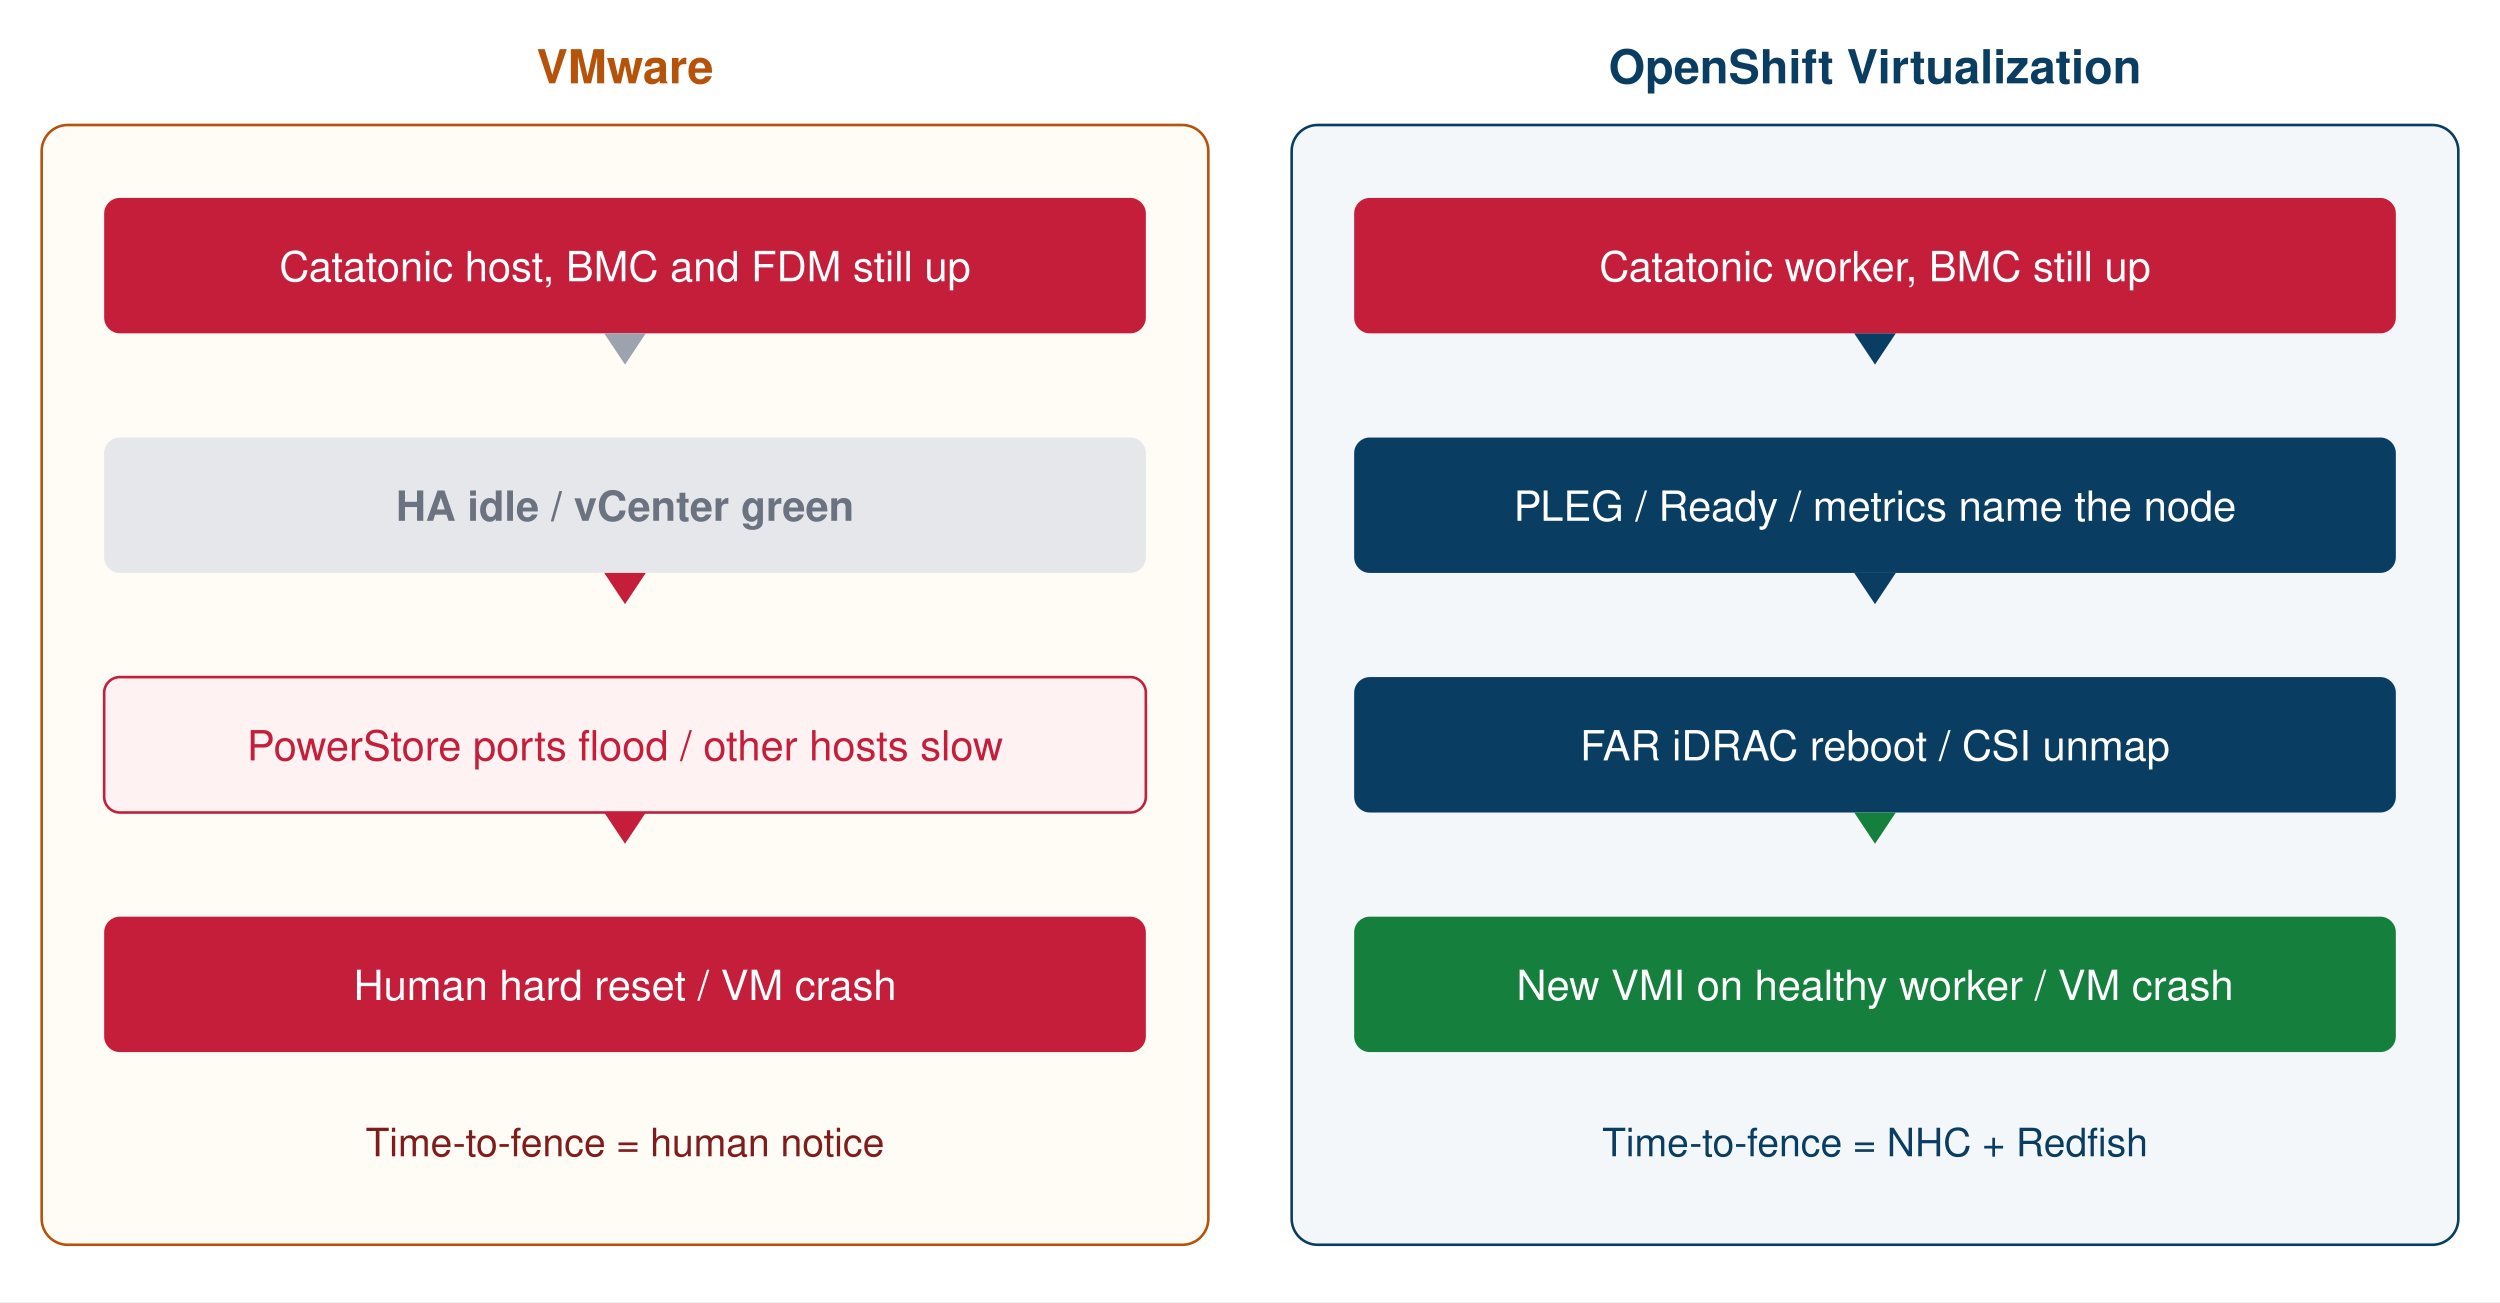
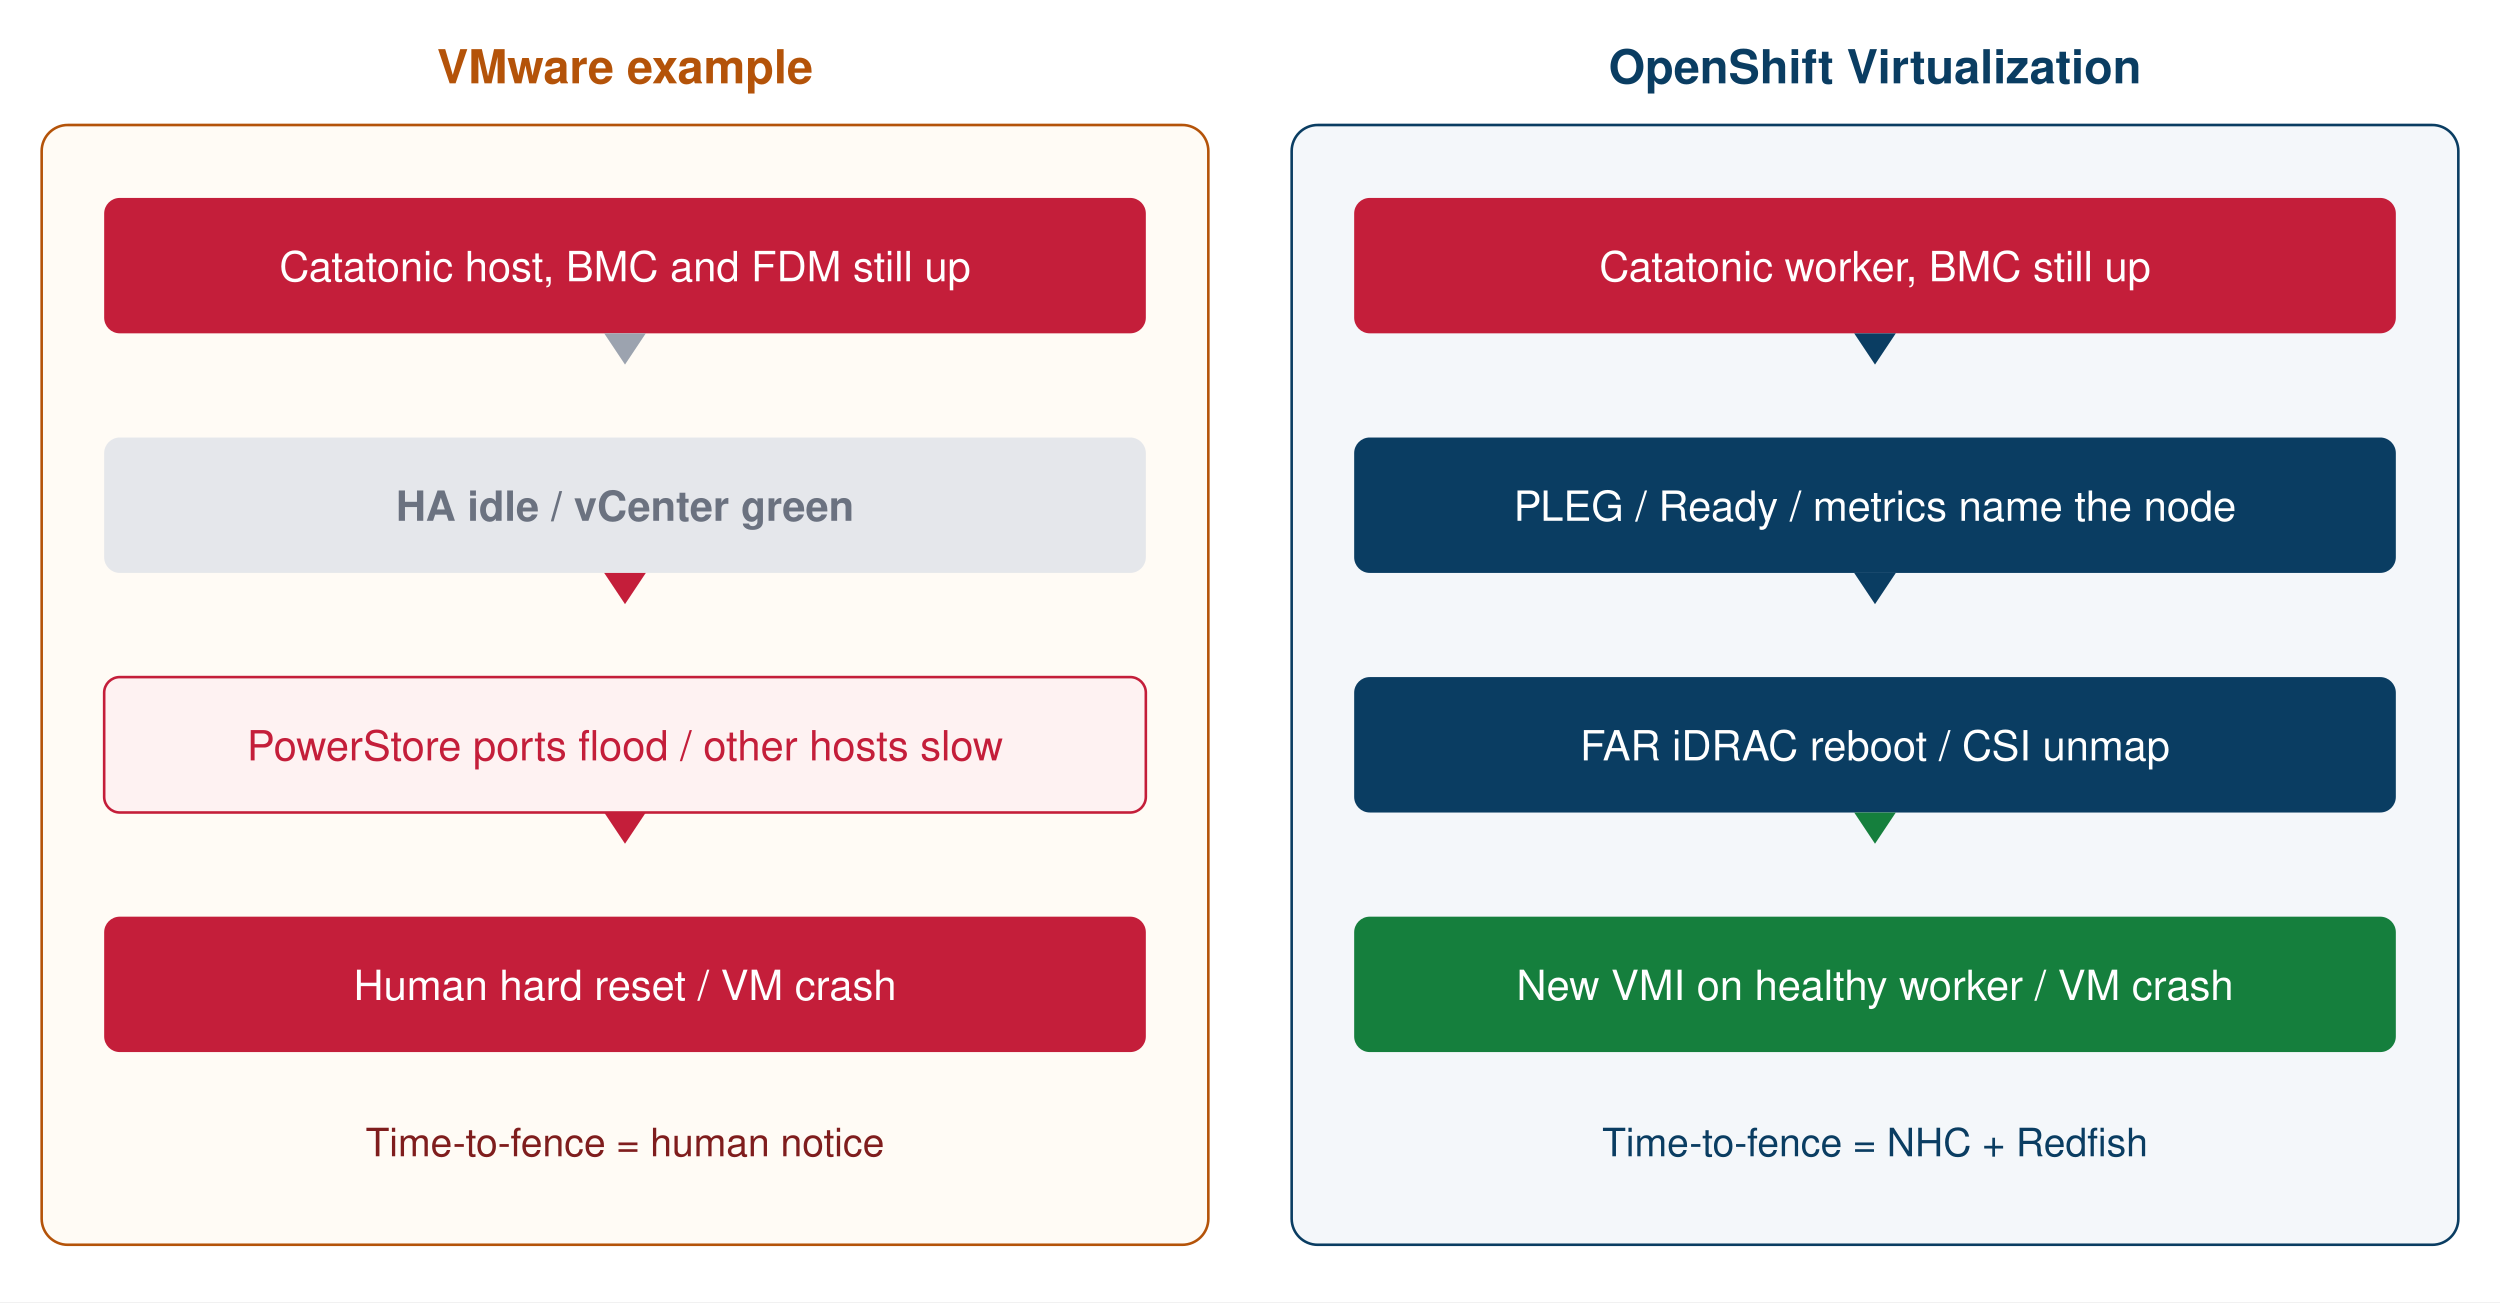
<svg xmlns="http://www.w3.org/2000/svg" viewBox="0 0 960 500" width="960" height="500" role="img" aria-labelledby="title desc">
  <rect width="960" height="500" fill="#ffffff" />
-   <text x="240" y="32" text-anchor="middle" fill="#b45309" font-family="system-ui, Segoe UI, Helvetica, sans-serif" font-size="18" font-weight="700">VMware</text>
+   <text x="240" y="32" text-anchor="middle" fill="#b45309" font-family="system-ui, Segoe UI, Helvetica, sans-serif" font-size="18" font-weight="700">VMware example</text>
  <text x="720" y="32" text-anchor="middle" fill="#0a3d62" font-family="system-ui, Segoe UI, Helvetica, sans-serif" font-size="18" font-weight="700">OpenShift Virtualization</text>
  <rect x="16" y="48" width="448" height="430" rx="10" fill="#fffbf5" stroke="#b45309" />
  <rect x="496" y="48" width="448" height="430" rx="10" fill="#f4f7fa" stroke="#0a3d62" />
  <rect x="40" y="76" width="400" height="52" rx="6" fill="#c41e3a" />
  <text x="240" y="108" text-anchor="middle" fill="#fff" font-family="system-ui, Segoe UI, Helvetica, sans-serif" font-size="16">Catatonic host, BMC and FDM still up</text>
  <polygon points="240,140 232,128 248,128" fill="#9ca3af" />
  <rect x="40" y="168" width="400" height="52" rx="6" fill="#e5e7eb" />
  <text x="240" y="200" text-anchor="middle" fill="#6b7280" font-family="system-ui, Segoe UI, Helvetica, sans-serif" font-size="16" font-weight="700">HA idle / vCenter green</text>
  <polygon points="240,232 232,220 248,220" fill="#c41e3a" />
  <rect x="40" y="260" width="400" height="52" rx="6" fill="#fef2f2" stroke="#c41e3a" />
  <text x="240" y="292" text-anchor="middle" fill="#c41e3a" font-family="system-ui, Segoe UI, Helvetica, sans-serif" font-size="16">PowerStore ports flood / other hosts slow</text>
  <polygon points="240,324 232,312 248,312" fill="#c41e3a" />
  <rect x="40" y="352" width="400" height="52" rx="6" fill="#c41e3a" />
  <text x="240" y="384" text-anchor="middle" fill="#fff" font-family="system-ui, Segoe UI, Helvetica, sans-serif" font-size="16">Human hard reset / VM crash</text>
  <text x="240" y="444" text-anchor="middle" fill="#7f1d1d" font-family="system-ui, Segoe UI, Helvetica, sans-serif" font-size="15">Time-to-fence = human notice</text>
  <rect x="520" y="76" width="400" height="52" rx="6" fill="#c41e3a" />
  <text x="720" y="108" text-anchor="middle" fill="#fff" font-family="system-ui, Segoe UI, Helvetica, sans-serif" font-size="16">Catatonic worker, BMC still up</text>
  <polygon points="720,140 712,128 728,128" fill="#0a3d62" />
  <rect x="520" y="168" width="400" height="52" rx="6" fill="#0a3d62" />
  <text x="720" y="200" text-anchor="middle" fill="#fff" font-family="system-ui, Segoe UI, Helvetica, sans-serif" font-size="16">PLEG / Ready / metrics name the node</text>
  <polygon points="720,232 712,220 728,220" fill="#0a3d62" />
  <rect x="520" y="260" width="400" height="52" rx="6" fill="#0a3d62" />
  <text x="720" y="292" text-anchor="middle" fill="#fff" font-family="system-ui, Segoe UI, Helvetica, sans-serif" font-size="16">FAR iDRAC reboot / CSI unmap</text>
  <polygon points="720,324 712,312 728,312" fill="#157f3d" />
  <rect x="520" y="352" width="400" height="52" rx="6" fill="#157f3d" />
  <text x="720" y="384" text-anchor="middle" fill="#fff" font-family="system-ui, Segoe UI, Helvetica, sans-serif" font-size="16">New VMI on healthy worker / VM crash</text>
  <text x="720" y="444" text-anchor="middle" fill="#0a3d62" font-family="system-ui, Segoe UI, Helvetica, sans-serif" font-size="15">Time-to-fence = NHC + Redfish</text>
</svg>
